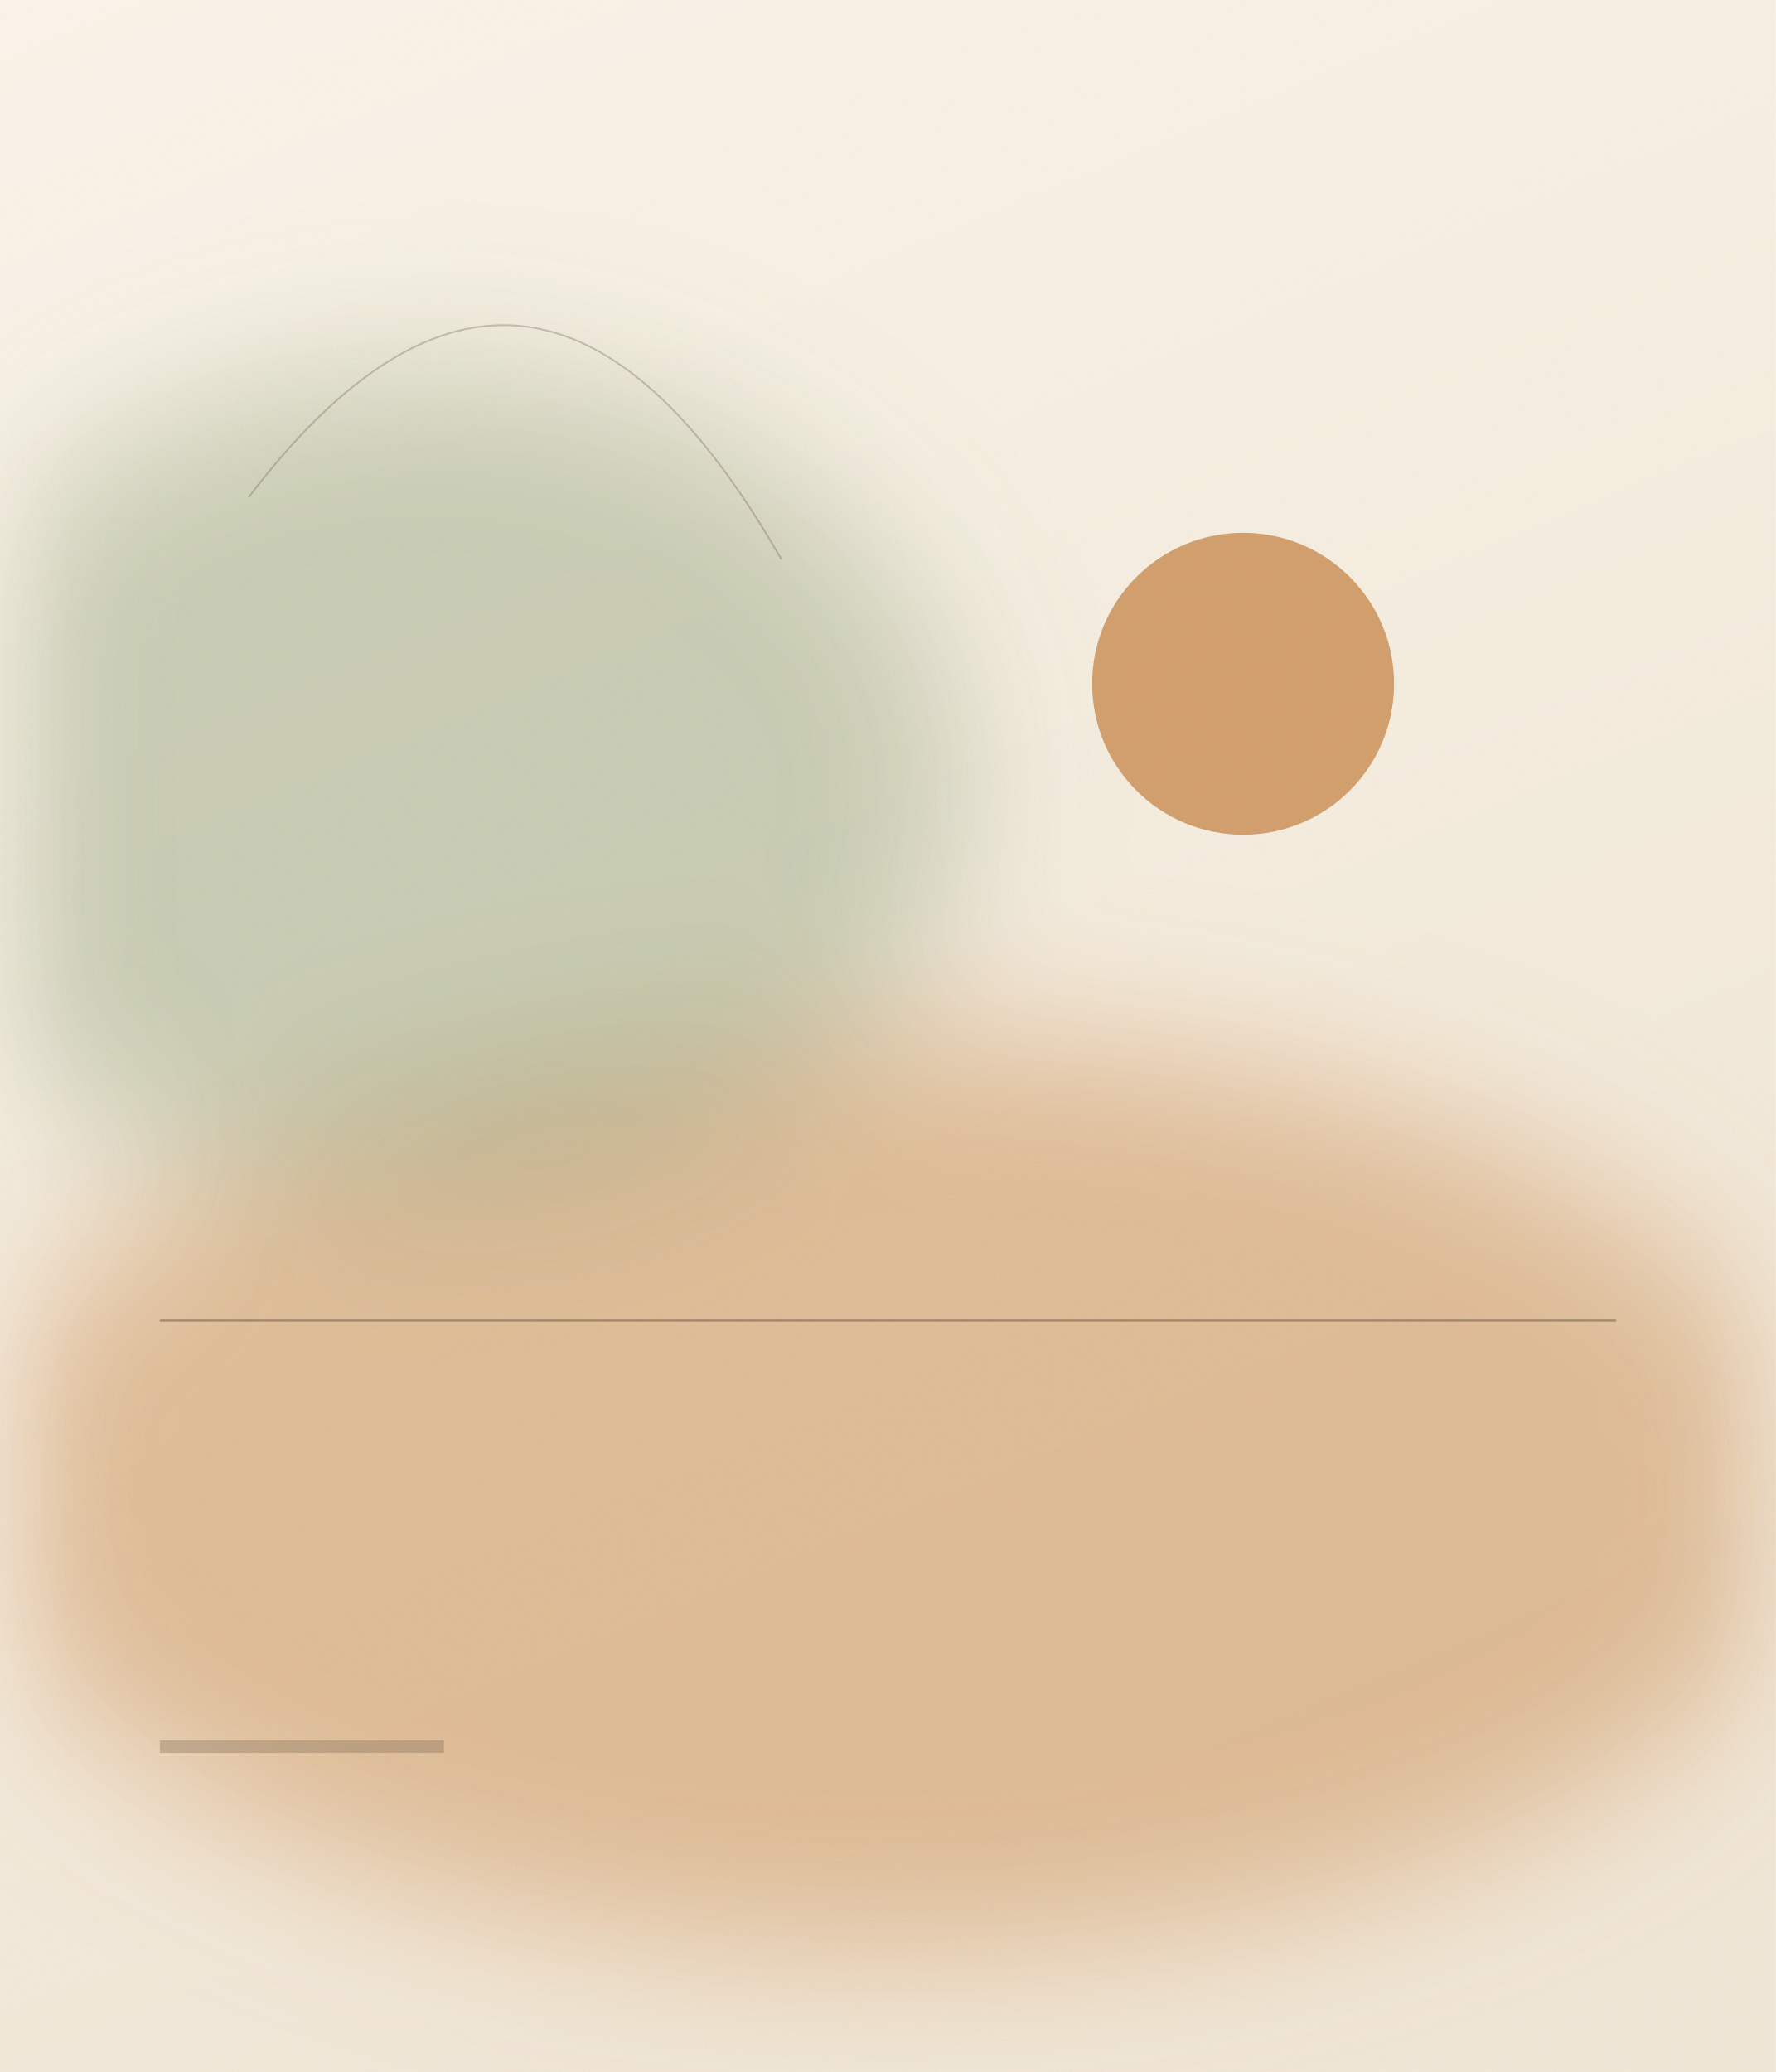
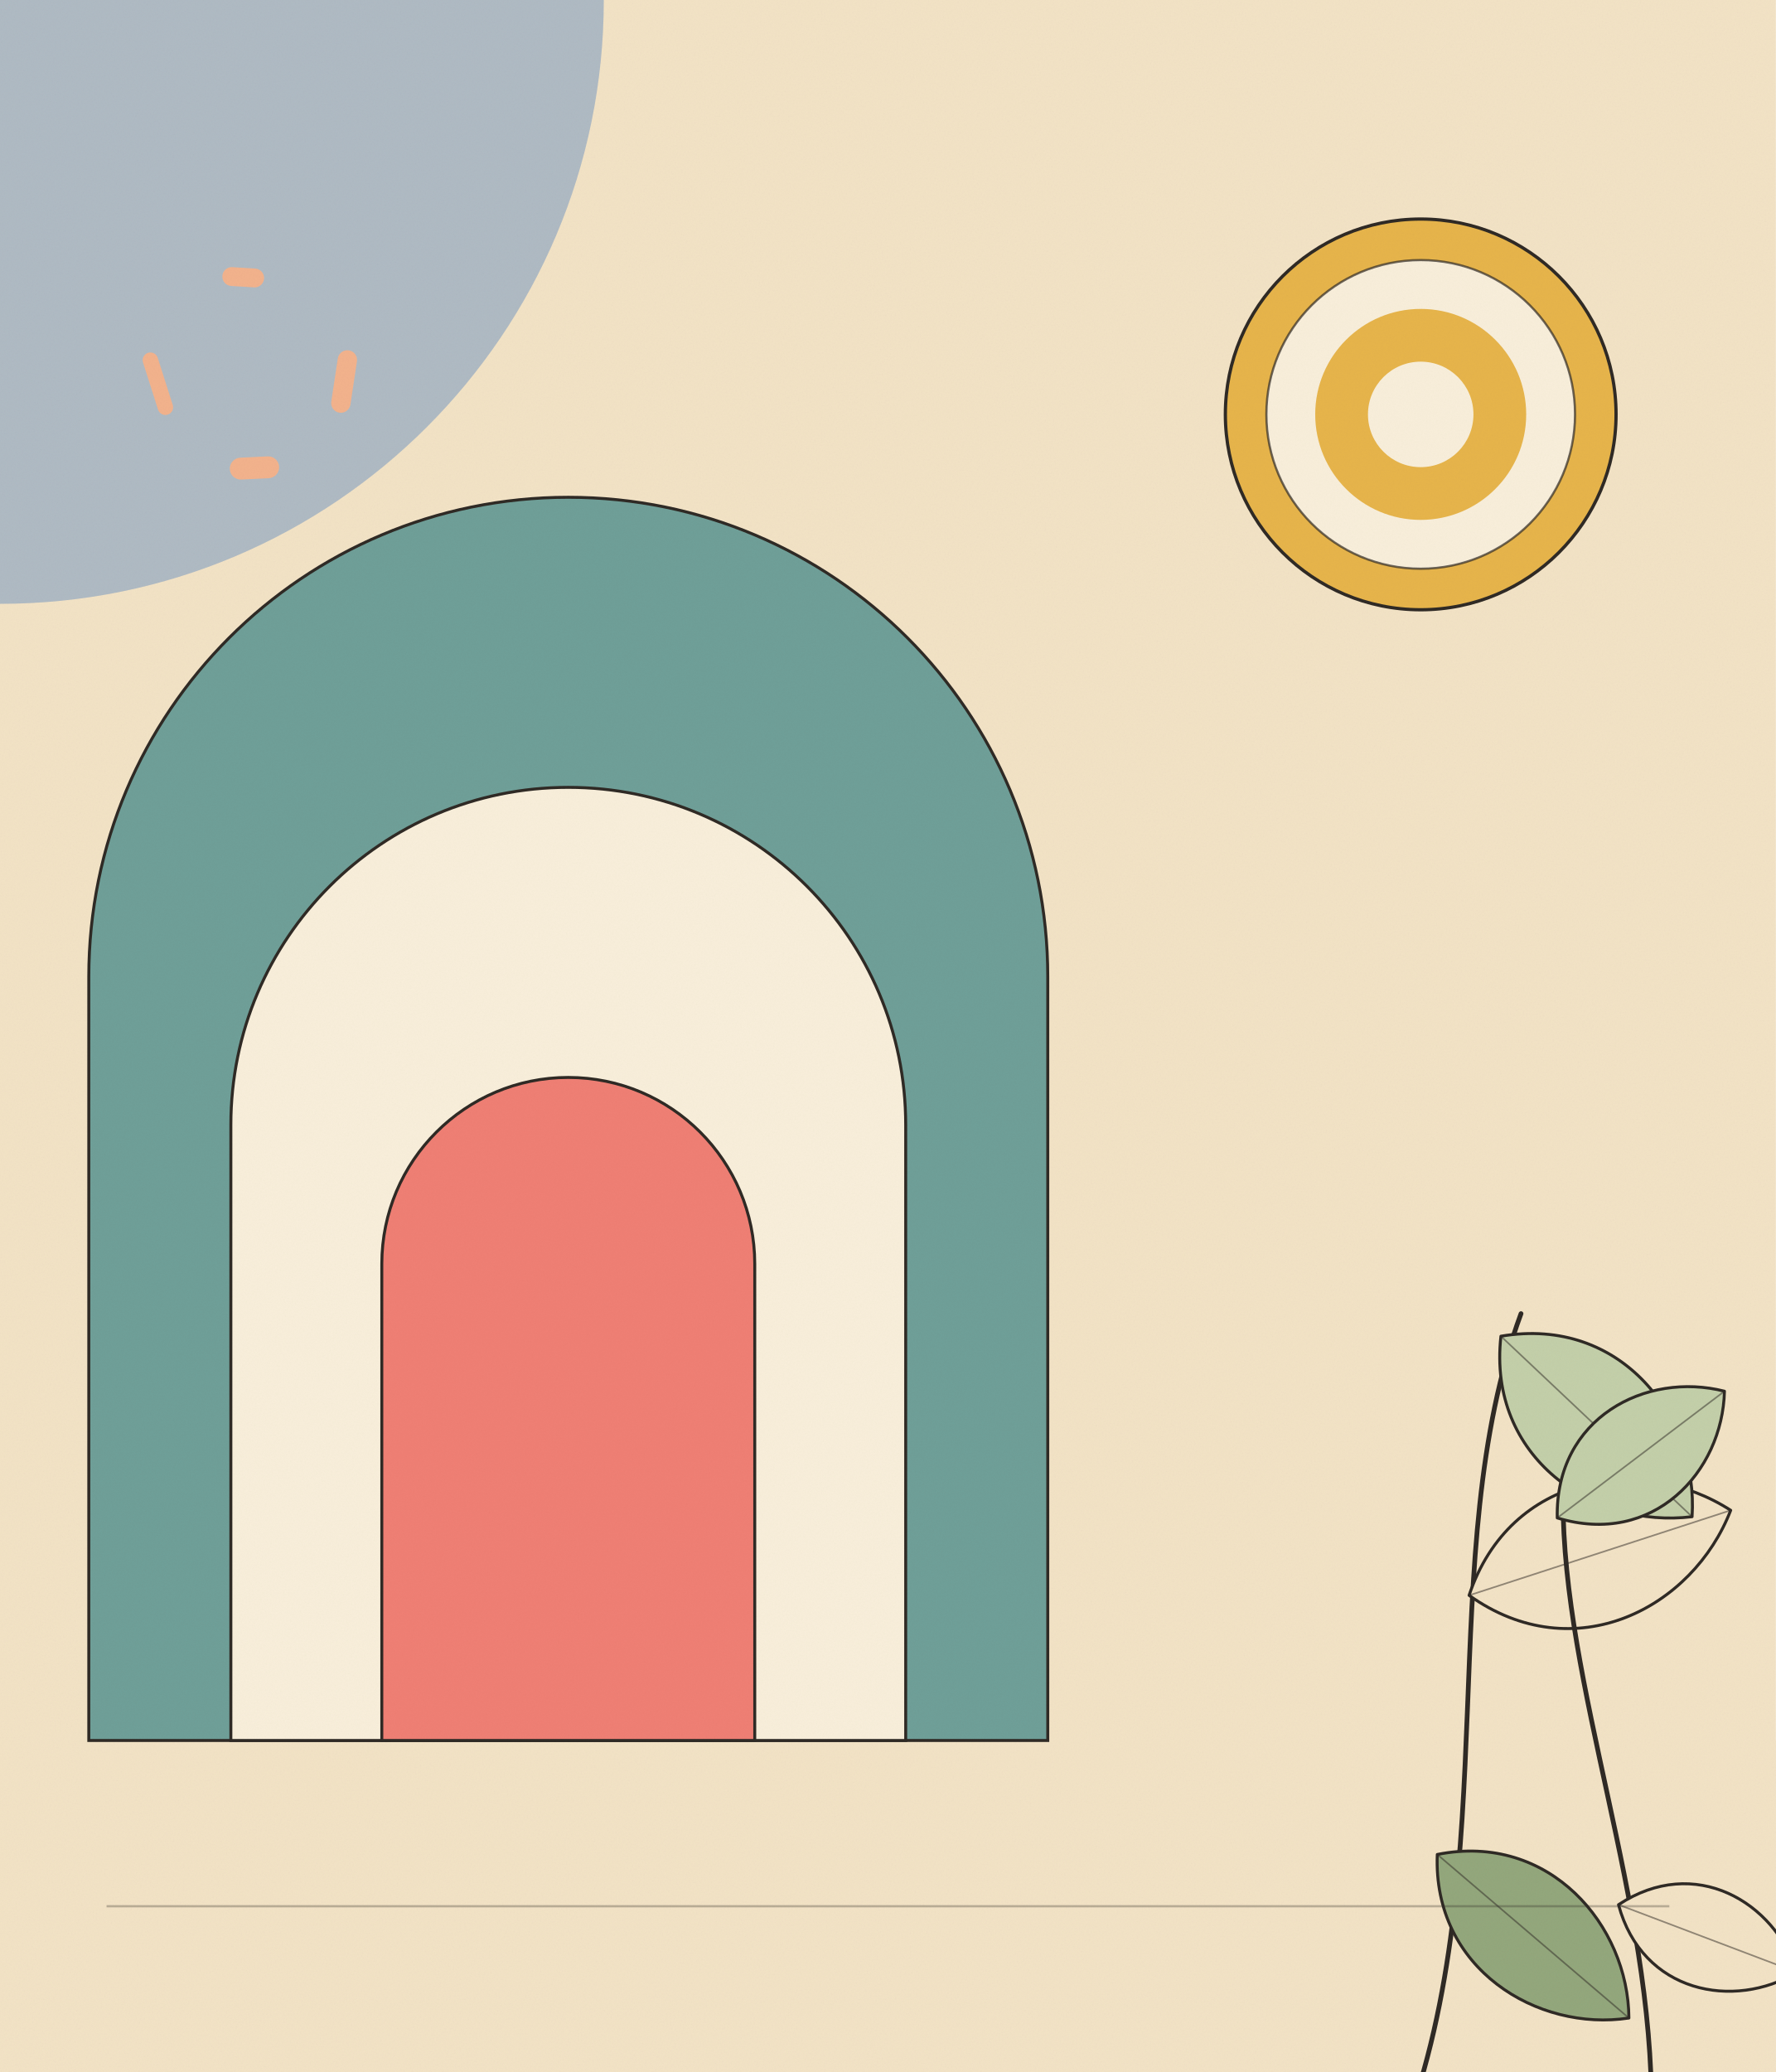
<svg xmlns="http://www.w3.org/2000/svg" width="1200" height="1400" viewBox="0 0 1200 1400" role="img">
  <defs>
-     <linearGradient id="bg" x1="0" y1="0" x2="0.35" y2="1">
-       <stop offset="0" stop-color="#faf4e9" />
-       <stop offset="1" stop-color="#f1e7d7" />
-     </linearGradient>
-     <filter id="soft" x="-50%" y="-50%" width="200%" height="200%">
-       <feGaussianBlur stdDeviation="52" />
-     </filter>
-     <filter id="soft-sm" x="-50%" y="-50%" width="200%" height="200%">
-       <feGaussianBlur stdDeviation="22" />
-     </filter>
    <filter id="grain" x="0" y="0" width="100%" height="100%">
-       <feTurbulence type="fractalNoise" baseFrequency="0.85" numOctaves="3" stitchTiles="stitch" />
+       <feTurbulence type="fractalNoise" baseFrequency="0.9" numOctaves="3" stitchTiles="stitch" />
      <feColorMatrix type="saturate" values="0" />
    </filter>
  </defs>
-   <rect width="1200" height="1400" fill="url(#bg)" />
-   <g filter="url(#soft)" opacity="0.9">
-     <ellipse cx="600" cy="1008" rx="624" ry="308" fill="#cf9862" opacity="0.62" />
-     <ellipse cx="288" cy="532" rx="360" ry="280" fill="#94a47c" opacity="0.5" />
+   <rect width="1200" height="1400" fill="#f2e2c5" />
+   <rect x="0" y="1176" width="1200" height="224" fill="#f2e2c5" />
+   <circle cx="0" cy="0" r="408" fill="#93a9c2" opacity="0.7" />
+   <path d="M 60 1176 L 60 660 A 324 324 0 0 1 708 660 L 708 1176 Z" fill="#6f9f98" stroke="#2f2a25" stroke-width="2" />
+   <path d="M 156 1176 L 156 760 A 228 228 0 0 1 612 760 L 612 1176 Z" fill="#f8eeda" stroke="#2f2a25" stroke-width="2" />
+   <path d="M 258 1176 L 258 854 A 126 126 0 0 1 510 854 L 510 1176 Z" fill="#ef7f74" stroke="#2f2a25" stroke-width="2" />
+   <circle cx="960" cy="280" r="132" fill="#e6b44b" />
+   <circle cx="960" cy="280" r="104.28" fill="#f8eeda" />
+   <circle cx="960" cy="280" r="71.28" fill="#e6b44b" />
+   <circle cx="960" cy="280" r="35.64" fill="#f8eeda" />
+   <circle cx="960" cy="280" r="132" fill="none" stroke="#2f2a25" stroke-width="2.2" />
+   <circle cx="960" cy="280" r="104.28" fill="none" stroke="#2f2a25" stroke-width="1.5" opacity="0.7" />
+   <g transform="translate(948,1442) rotate(7)">
+     <path d="M0,0 C 46.49,-190.4 -27.894,-392 11.623,-560" fill="none" stroke="#2f2a25" stroke-width="3.2" stroke-linecap="round" />
+     <g transform="translate(0,-190.4) rotate(33.48128)">
+       <path d="M0,0 C 47.661,-60.706 129.367,-47.351 170.219,0 C 129.367,47.351 47.661,60.706 0,0 Z" fill="#93a77c" stroke="#2f2a25" stroke-width="2" stroke-linejoin="round" />
+       <path d="M0,0 L170.219,0" stroke="#2f2a25" stroke-width="1.1" opacity="0.5" />
+     </g>
+     <g transform="translate(0,-366.8) rotate(-25.0096)">
+       <path d="M0,0 C 52.041,-70.309 141.255,-54.841 185.862,0 C 141.255,54.841 52.041,70.309 0,0 Z" fill="#f2e2c5" stroke="#2f2a25" stroke-width="2" stroke-linejoin="round" />
+       <path d="M0,0 L185.862,0" stroke="#2f2a25" stroke-width="1.1" opacity="0.5" />
+     </g>
+     <g transform="translate(0,-543.2) rotate(36.35316)">
+       <path d="M0,0 C 49.739,-66.122 135.006,-51.575 177.639,0 C 135.006,51.575 49.739,66.122 0,0 Z" fill="#c3cfa9" stroke="#2f2a25" stroke-width="2" stroke-linejoin="round" />
+       <path d="M0,0 L177.639,0" stroke="#2f2a25" stroke-width="1.1" opacity="0.5" />
+     </g>
  </g>
-   <line x1="108" y1="892.301" x2="1092" y2="892.301" stroke="#6a5a45" stroke-width="1.4" opacity="0.5" />
-   <circle cx="840" cy="462" r="102" fill="#cf9862" opacity="0.9" />
-   <path d="M 168 336 Q 360 84 528 378" fill="none" stroke="#6a5a45" stroke-width="1.2" opacity="0.32" />
-   <rect x="108" y="1176" width="192" height="8.4" fill="#6a5a45" opacity="0.3" />
-   <rect width="1200" height="1400" filter="url(#grain)" opacity="0.06" style="mix-blend-mode:multiply" />
+   <g transform="translate(1116,1428) rotate(-9)">
+     <path d="M0,0 C 23.717,-142.8 -14.23,-294 5.929,-420" fill="none" stroke="#2f2a25" stroke-width="3.2" stroke-linecap="round" />
+     <g transform="translate(0,-142.8) rotate(29.74957)">
+       <path d="M0,0 C 36.121,-50.131 98.042,-39.102 129.003,0 C 98.042,39.102 36.121,50.131 0,0 Z" fill="#f2e2c5" stroke="#2f2a25" stroke-width="2" stroke-linejoin="round" />
+       <path d="M0,0 L129.003,0" stroke="#2f2a25" stroke-width="1.1" opacity="0.5" />
+     </g>
+     <g transform="translate(0,-407.4) rotate(-28.15191)">
+       <path d="M0,0 C 39.689,-54.807 107.728,-42.749 141.748,0 C 107.728,42.749 39.689,54.807 0,0 Z" fill="#c3cfa9" stroke="#2f2a25" stroke-width="2" stroke-linejoin="round" />
+       <path d="M0,0 L141.748,0" stroke="#2f2a25" stroke-width="1.1" opacity="0.5" />
+     </g>
+   </g>
+   <rect x="-21.294" y="-6.548" width="42.589" height="13.096" rx="6.548" fill="#f2b28c" transform="translate(232.5245,257.7822) rotate(98.60208)" />
+   <rect x="-16.682" y="-7.391" width="33.363" height="14.783" rx="7.391" fill="#f2b28c" transform="translate(171.9457,316.1923) rotate(177.2112)" />
+   <rect x="-21.911" y="-5.215" width="43.821" height="10.43" rx="5.215" fill="#f2b28c" transform="translate(106.6878,259.2709) rotate(252.3345)" />
+   <rect x="-14.12" y="-6.368" width="28.241" height="12.735" rx="6.368" fill="#f2b28c" transform="translate(164.3442,187.3411) rotate(363.5579)" />
+   <line x1="72" y1="1288" x2="1128" y2="1288" stroke="#2f2a25" stroke-width="1.5" opacity="0.3" />
+   <rect width="1200" height="1400" filter="url(#grain)" opacity="0.05" style="mix-blend-mode:multiply" />
</svg>
